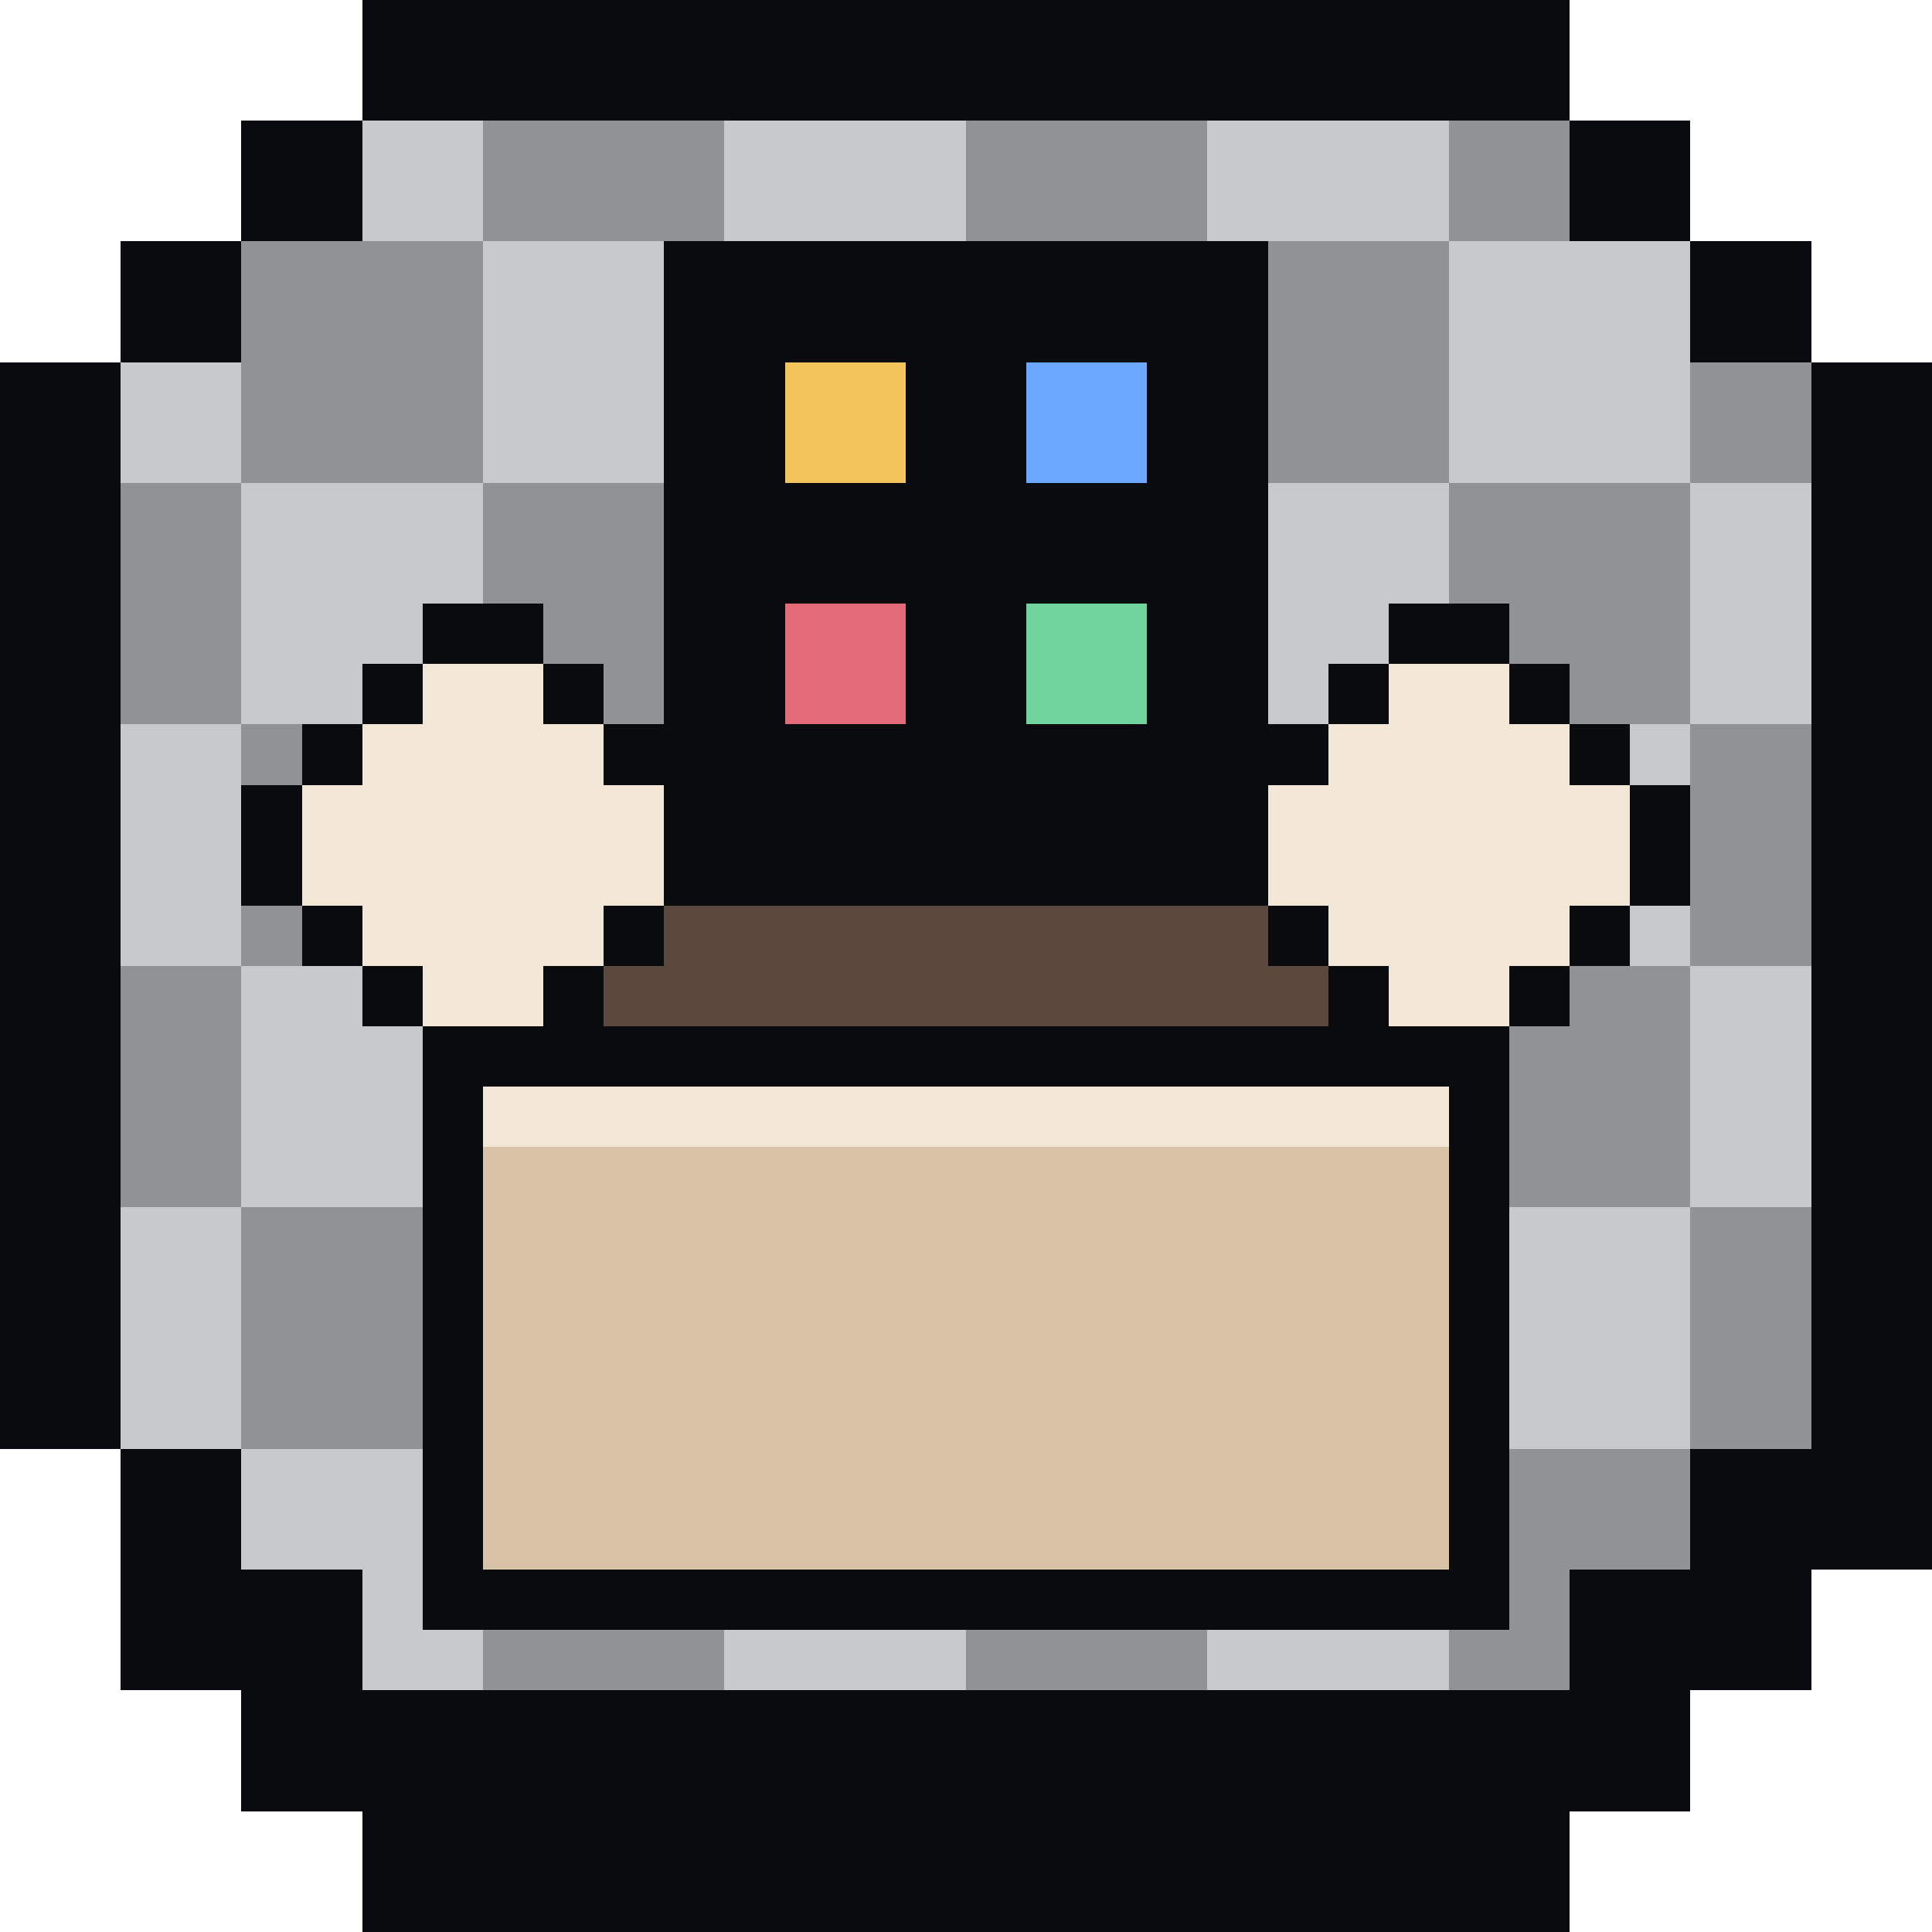
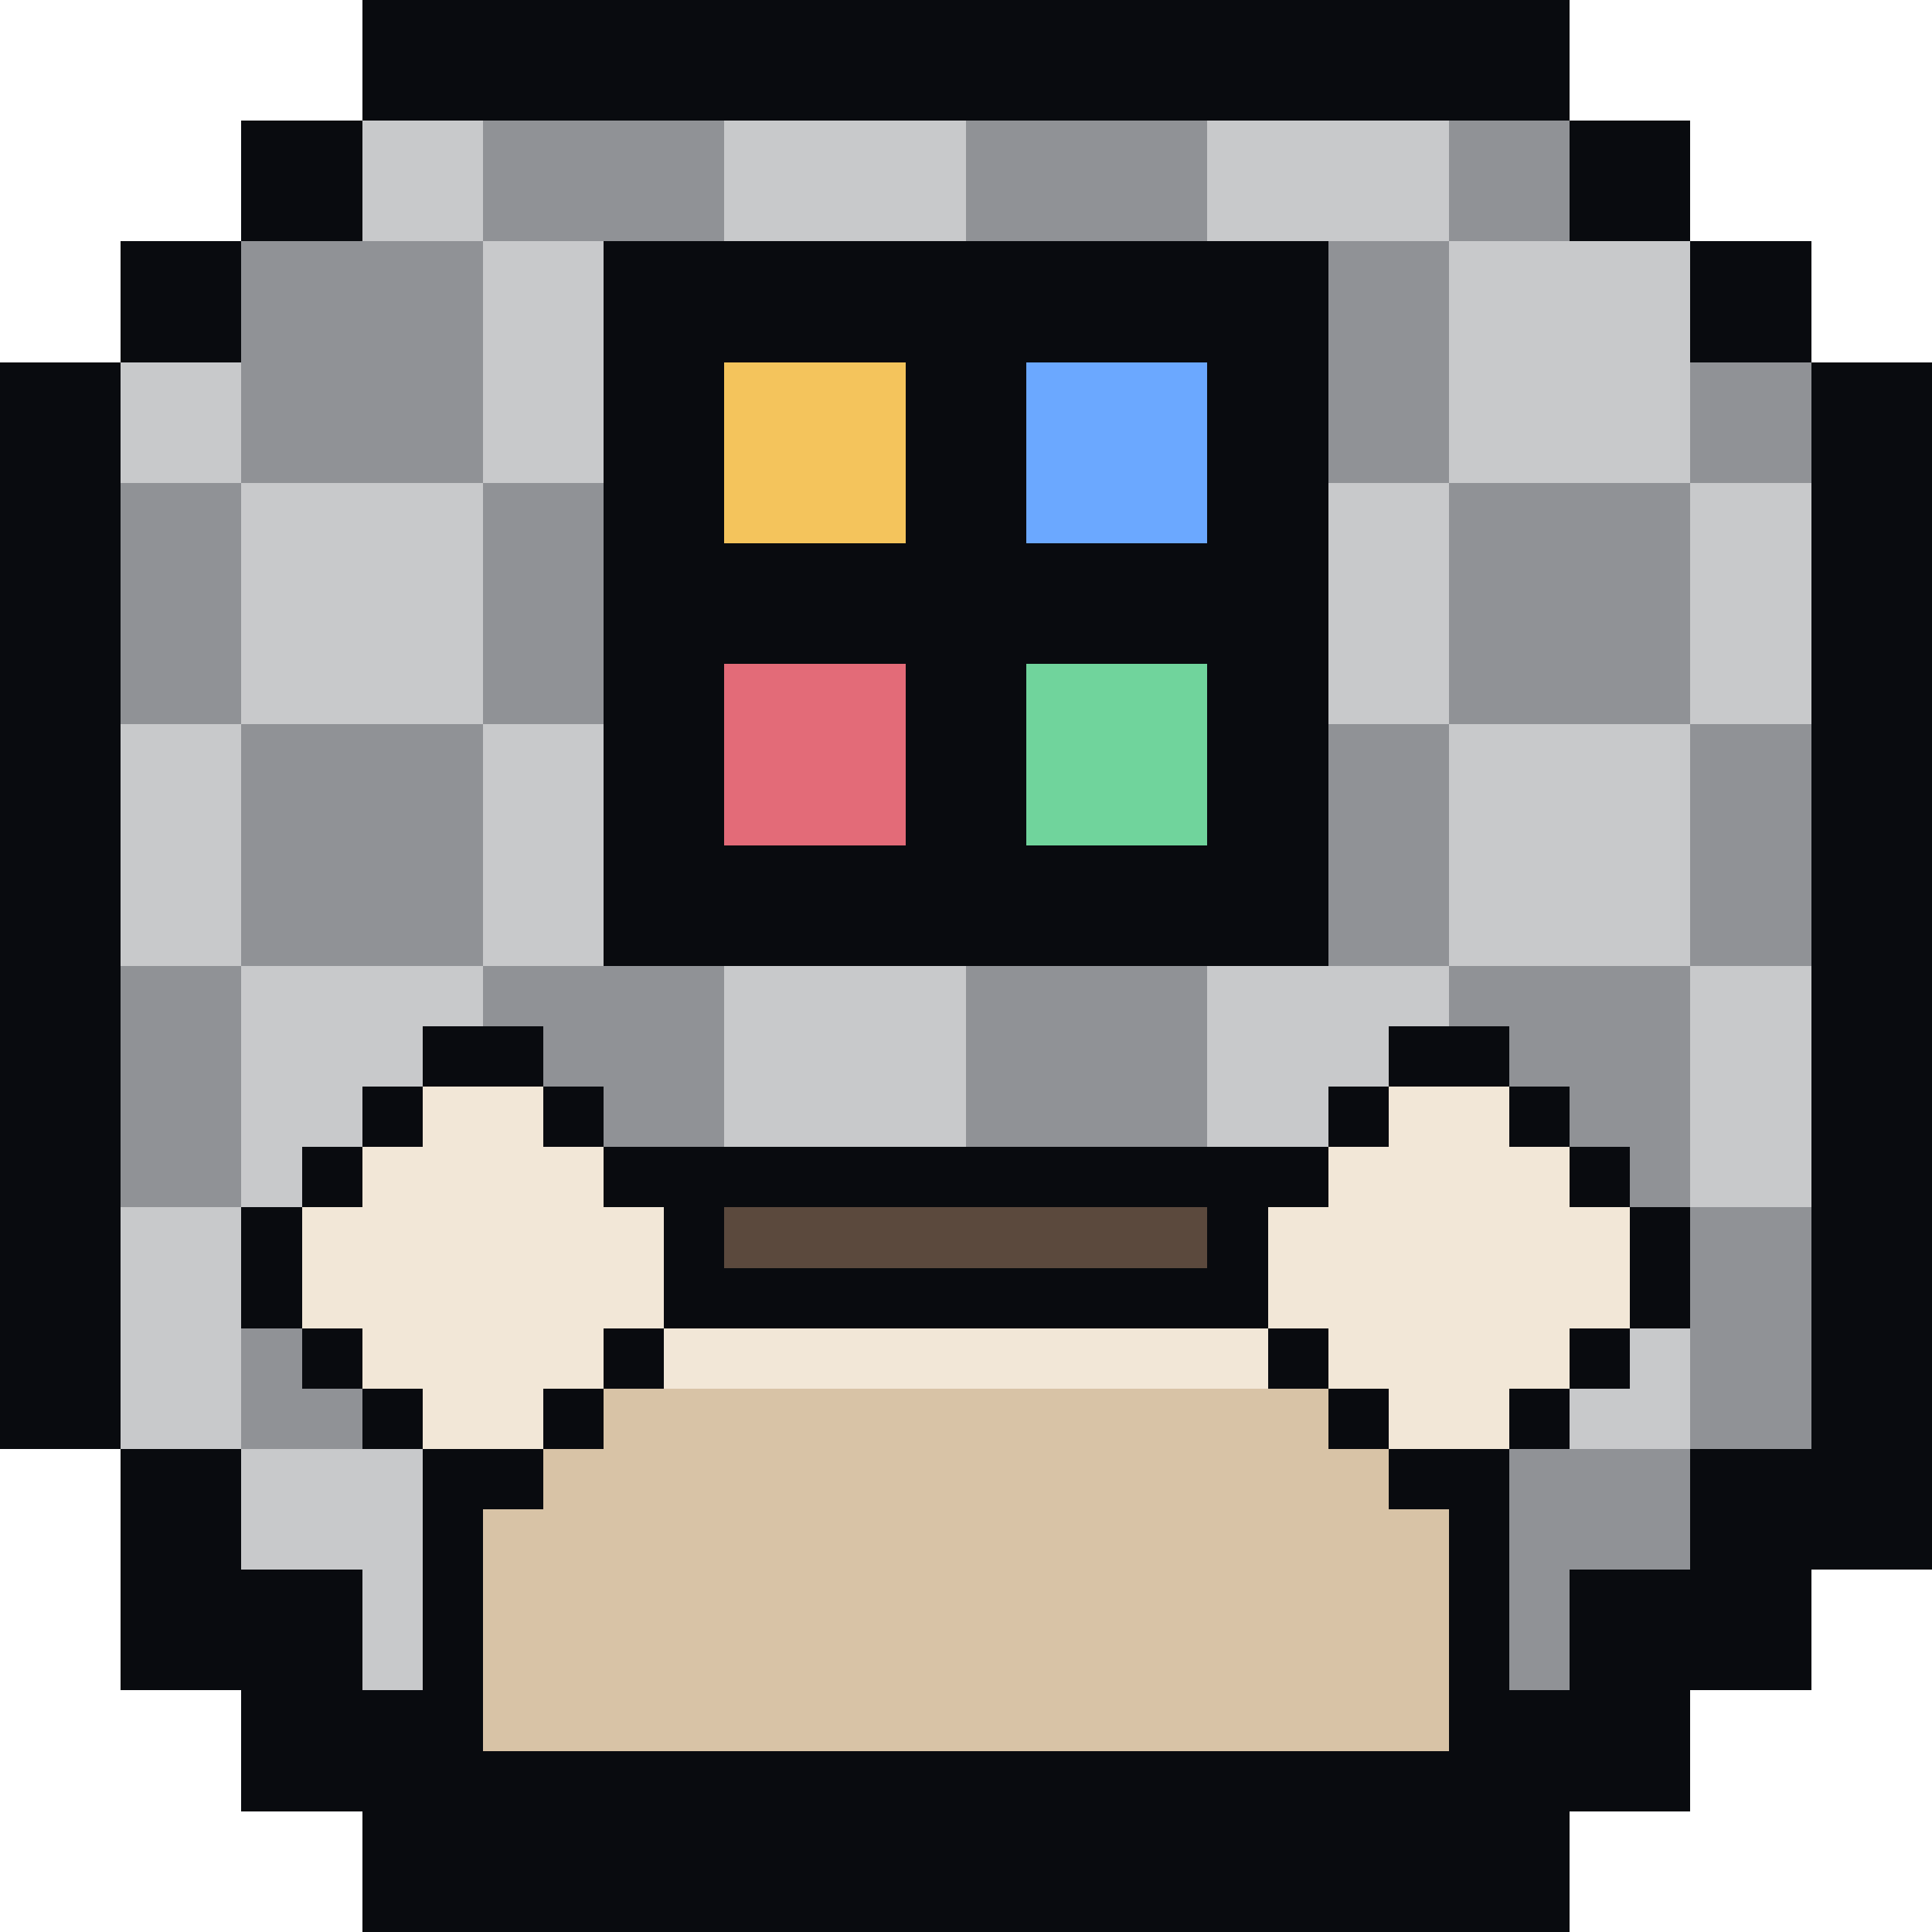
<svg xmlns="http://www.w3.org/2000/svg" viewBox="0 0 128 128" role="img" aria-labelledby="title description" shape-rendering="crispEdges">
  <defs>
    <pattern id="checker" width="32" height="32" patternUnits="userSpaceOnUse">
      <rect width="32" height="32" fill="#c8c9cb" />
      <rect width="16" height="16" fill="#909296" />
      <rect x="16" y="16" width="16" height="16" fill="#909296" />
    </pattern>
  </defs>
  <path fill="#090b0f" d="M24 0h80v8h8v8h8v8h8v80h-8v8h-8v8h-8v8H24v-8h-8v-8H8V96H0V24h8v-8h8V8h8z" />
  <path fill="url(#checker)" d="M24 8h80v8h8v8h8v72h-8v8h-8v8H24v-8h-8v-8H8V24h8v-8h8z" />
-   <rect x="44" y="16" width="40" height="40" fill="#090b0f" />
-   <rect x="52" y="24" width="8" height="8" fill="#f4c45c" />
-   <rect x="68" y="24" width="8" height="8" fill="#6ba8ff" />
-   <rect x="52" y="40" width="8" height="8" fill="#e36b78" />
-   <rect x="68" y="40" width="8" height="8" fill="#70d49c" />
-   <rect x="40" y="52" width="48" height="16" fill="#090b0f" />
-   <rect x="40" y="60" width="48" height="8" fill="#5b493d" />
-   <rect x="28" y="68" width="72" height="40" fill="#090b0f" />
-   <rect x="32" y="72" width="64" height="32" fill="#d8c3a6" />
-   <rect x="32" y="72" width="64" height="4" fill="#f2e7d7" />
-   <path fill="#090b0f" d="M28 40h8v4h4v4h4v4h4v8h-4v4h-4v4h-4v4h-8v-4h-4v-4h-4v-4h-4v-8h4v-4h4v-4h4zm64 0h8v4h4v4h4v4h4v8h-4v4h-4v4h-4v4h-8v-4h-4v-4h-4v-4h-4v-8h4v-4h4v-4h4z" />
-   <path fill="#f2e7d7" d="M28 44h8v4h4v4h4v8h-4v4h-4v4h-8v-4h-4v-4h-4v-8h4v-4h4zm64 0h8v4h4v4h4v8h-4v4h-4v4h-8v-4h-4v-4h-4v-8h4v-4h4z" />
+   <rect x="40" y="16" width="48" height="48" fill="#090b0f" />
+   <rect x="48" y="24" width="12" height="12" fill="#f4c45c" />
+   <rect x="68" y="24" width="12" height="12" fill="#6ba8ff" />
+   <rect x="48" y="44" width="12" height="12" fill="#e36b78" />
+   <rect x="68" y="44" width="12" height="12" fill="#70d49c" />
+   <rect x="40" y="76" width="48" height="12" fill="#090b0f" />
+   <rect x="40" y="80" width="48" height="8" fill="#5b493d" />
+   <rect x="28" y="84" width="72" height="36" fill="#090b0f" />
+   <rect x="32" y="88" width="64" height="28" fill="#d8c3a6" />
+   <rect x="32" y="88" width="64" height="4" fill="#f2e7d7" />
+   <path transform="translate(0 28)" fill="#090b0f" d="M28 40h8v4h4v4h4v4h4v8h-4v4h-4v4h-4v4h-8v-4h-4v-4h-4v-4h-4v-8h4v-4h4v-4h4zm64 0h8v4h4v4h4v4h4v8h-4v4h-4v4h-4v4h-8v-4h-4v-4h-4v-4h-4v-8h4v-4h4v-4h4z" />
+   <path transform="translate(0 28)" fill="#f2e7d7" d="M28 44h8v4h4v4h4v8h-4v4h-4v4h-8v-4h-4v-4h-4v-8h4v-4h4zm64 0h8v4h4v4h4v8h-4v4h-4v4h-8v-4h-4v-4h-4v-8h4v-4h4z" />
</svg>
